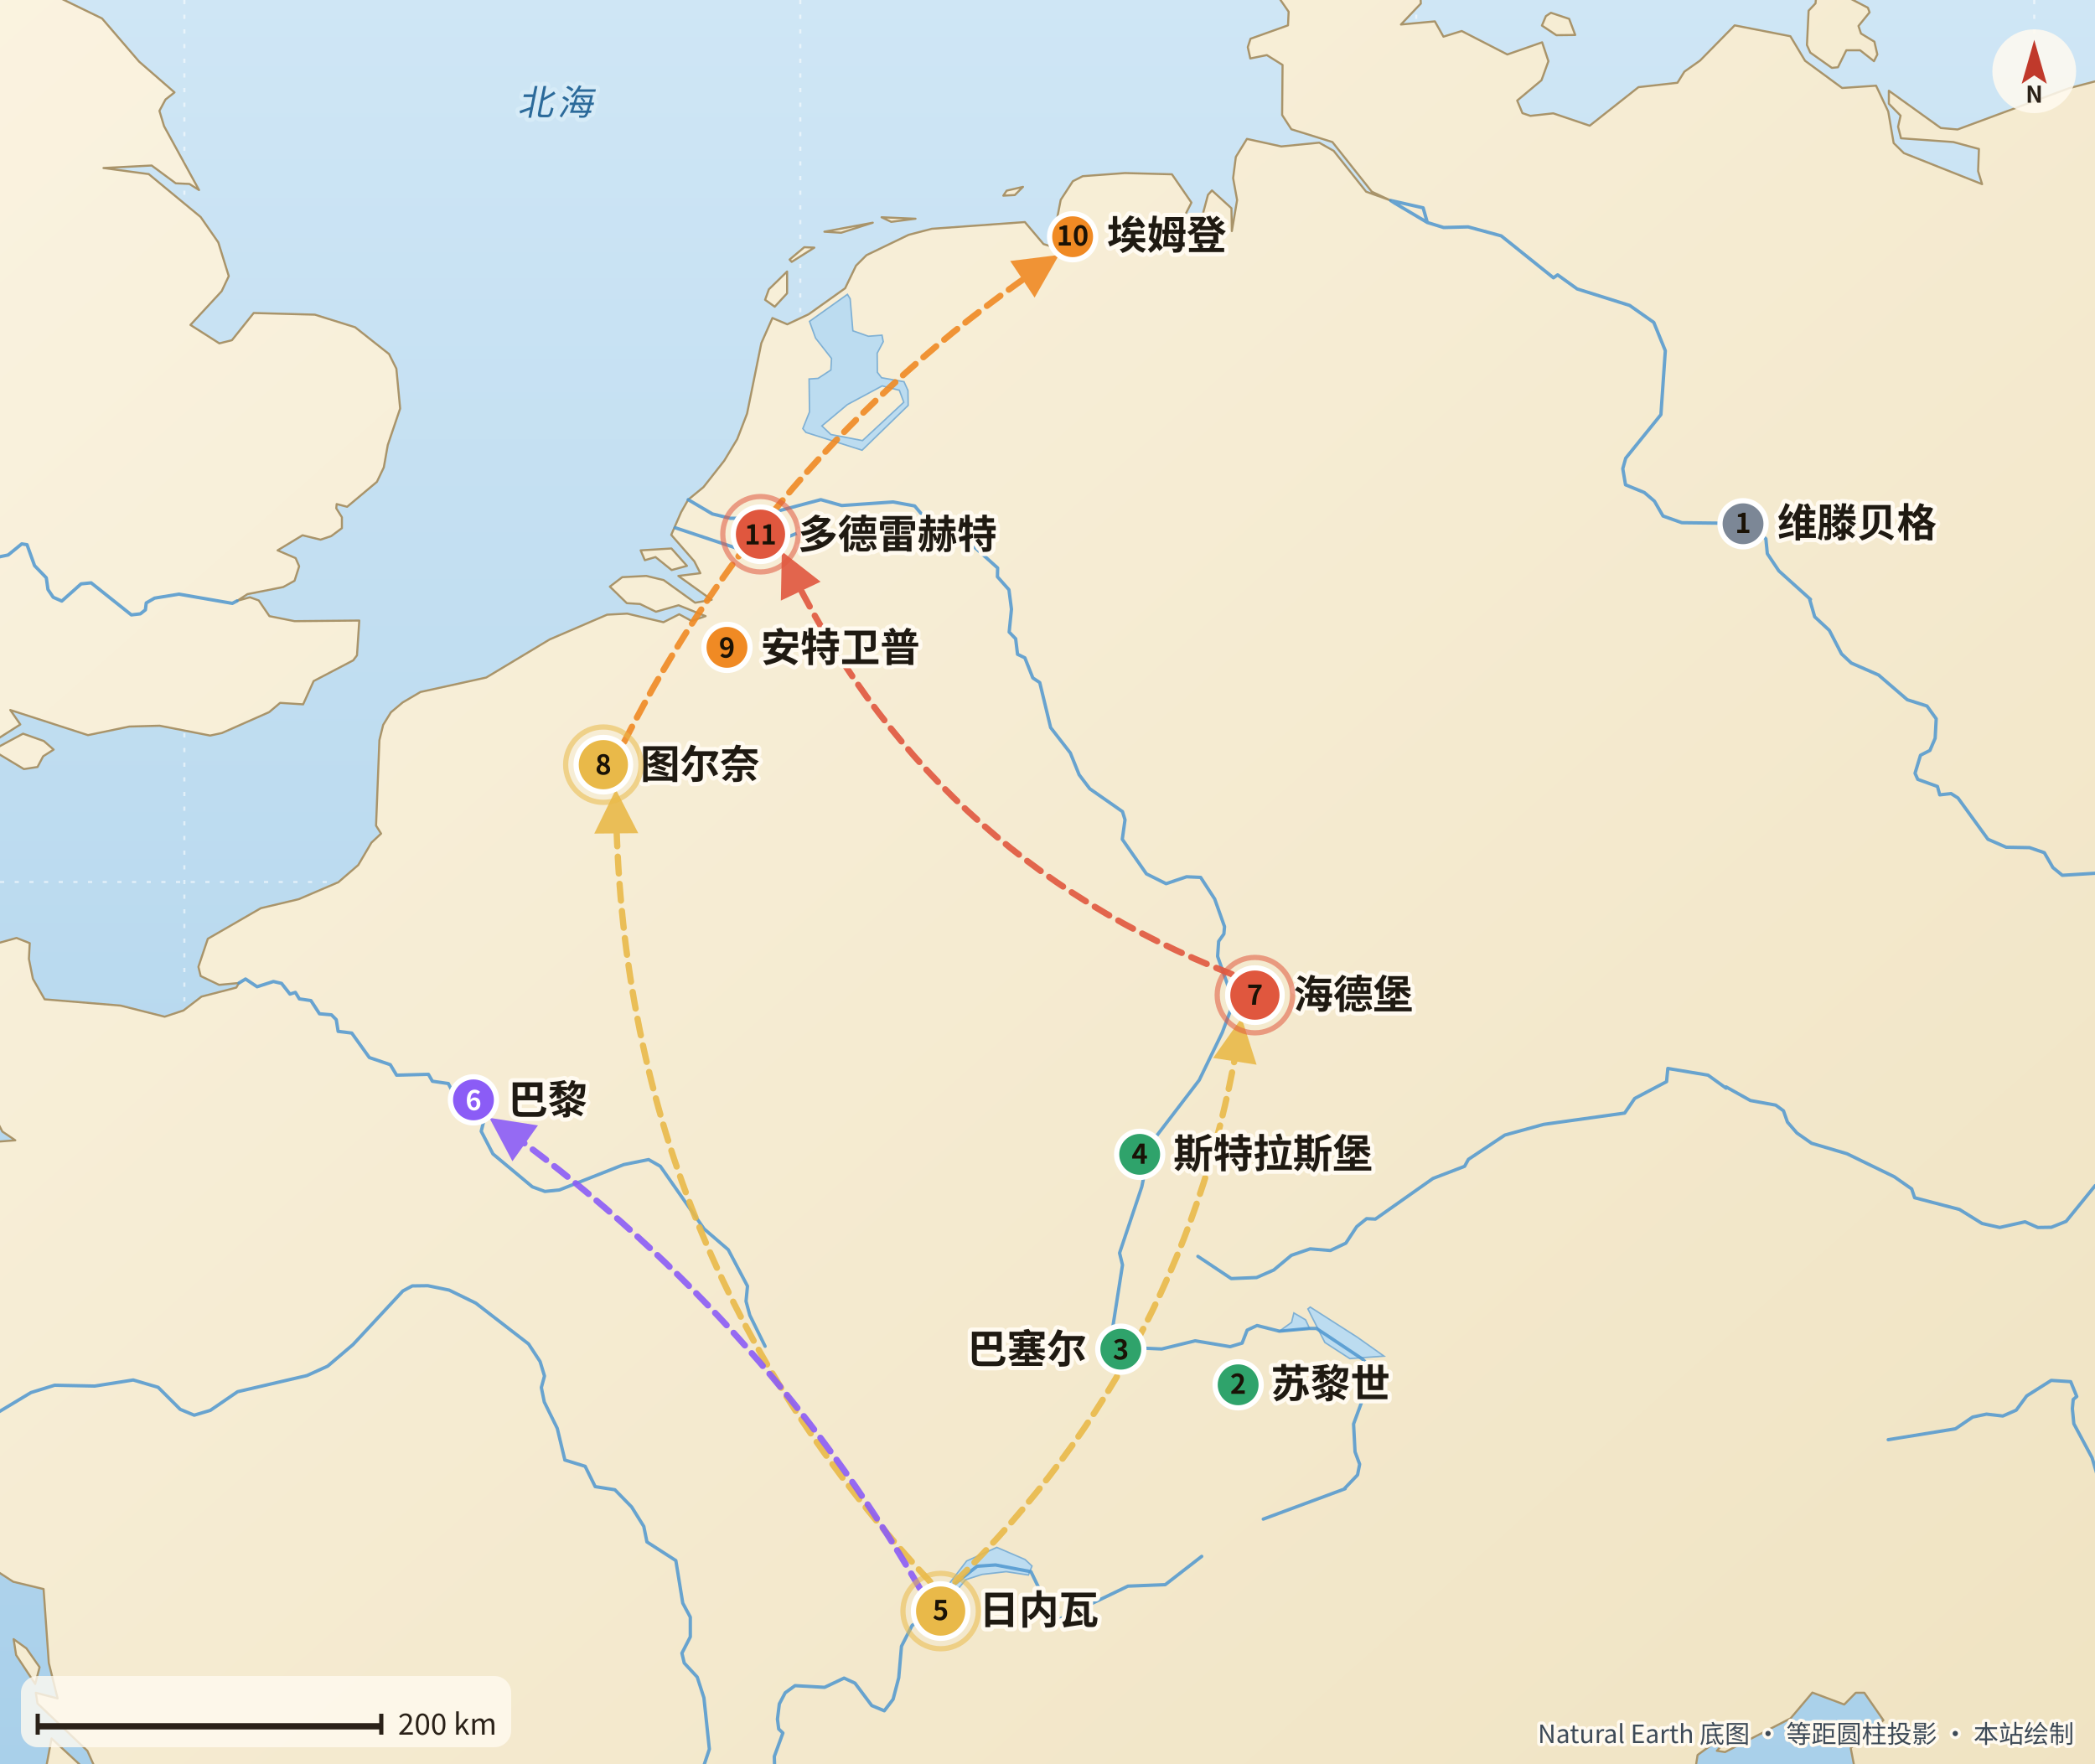
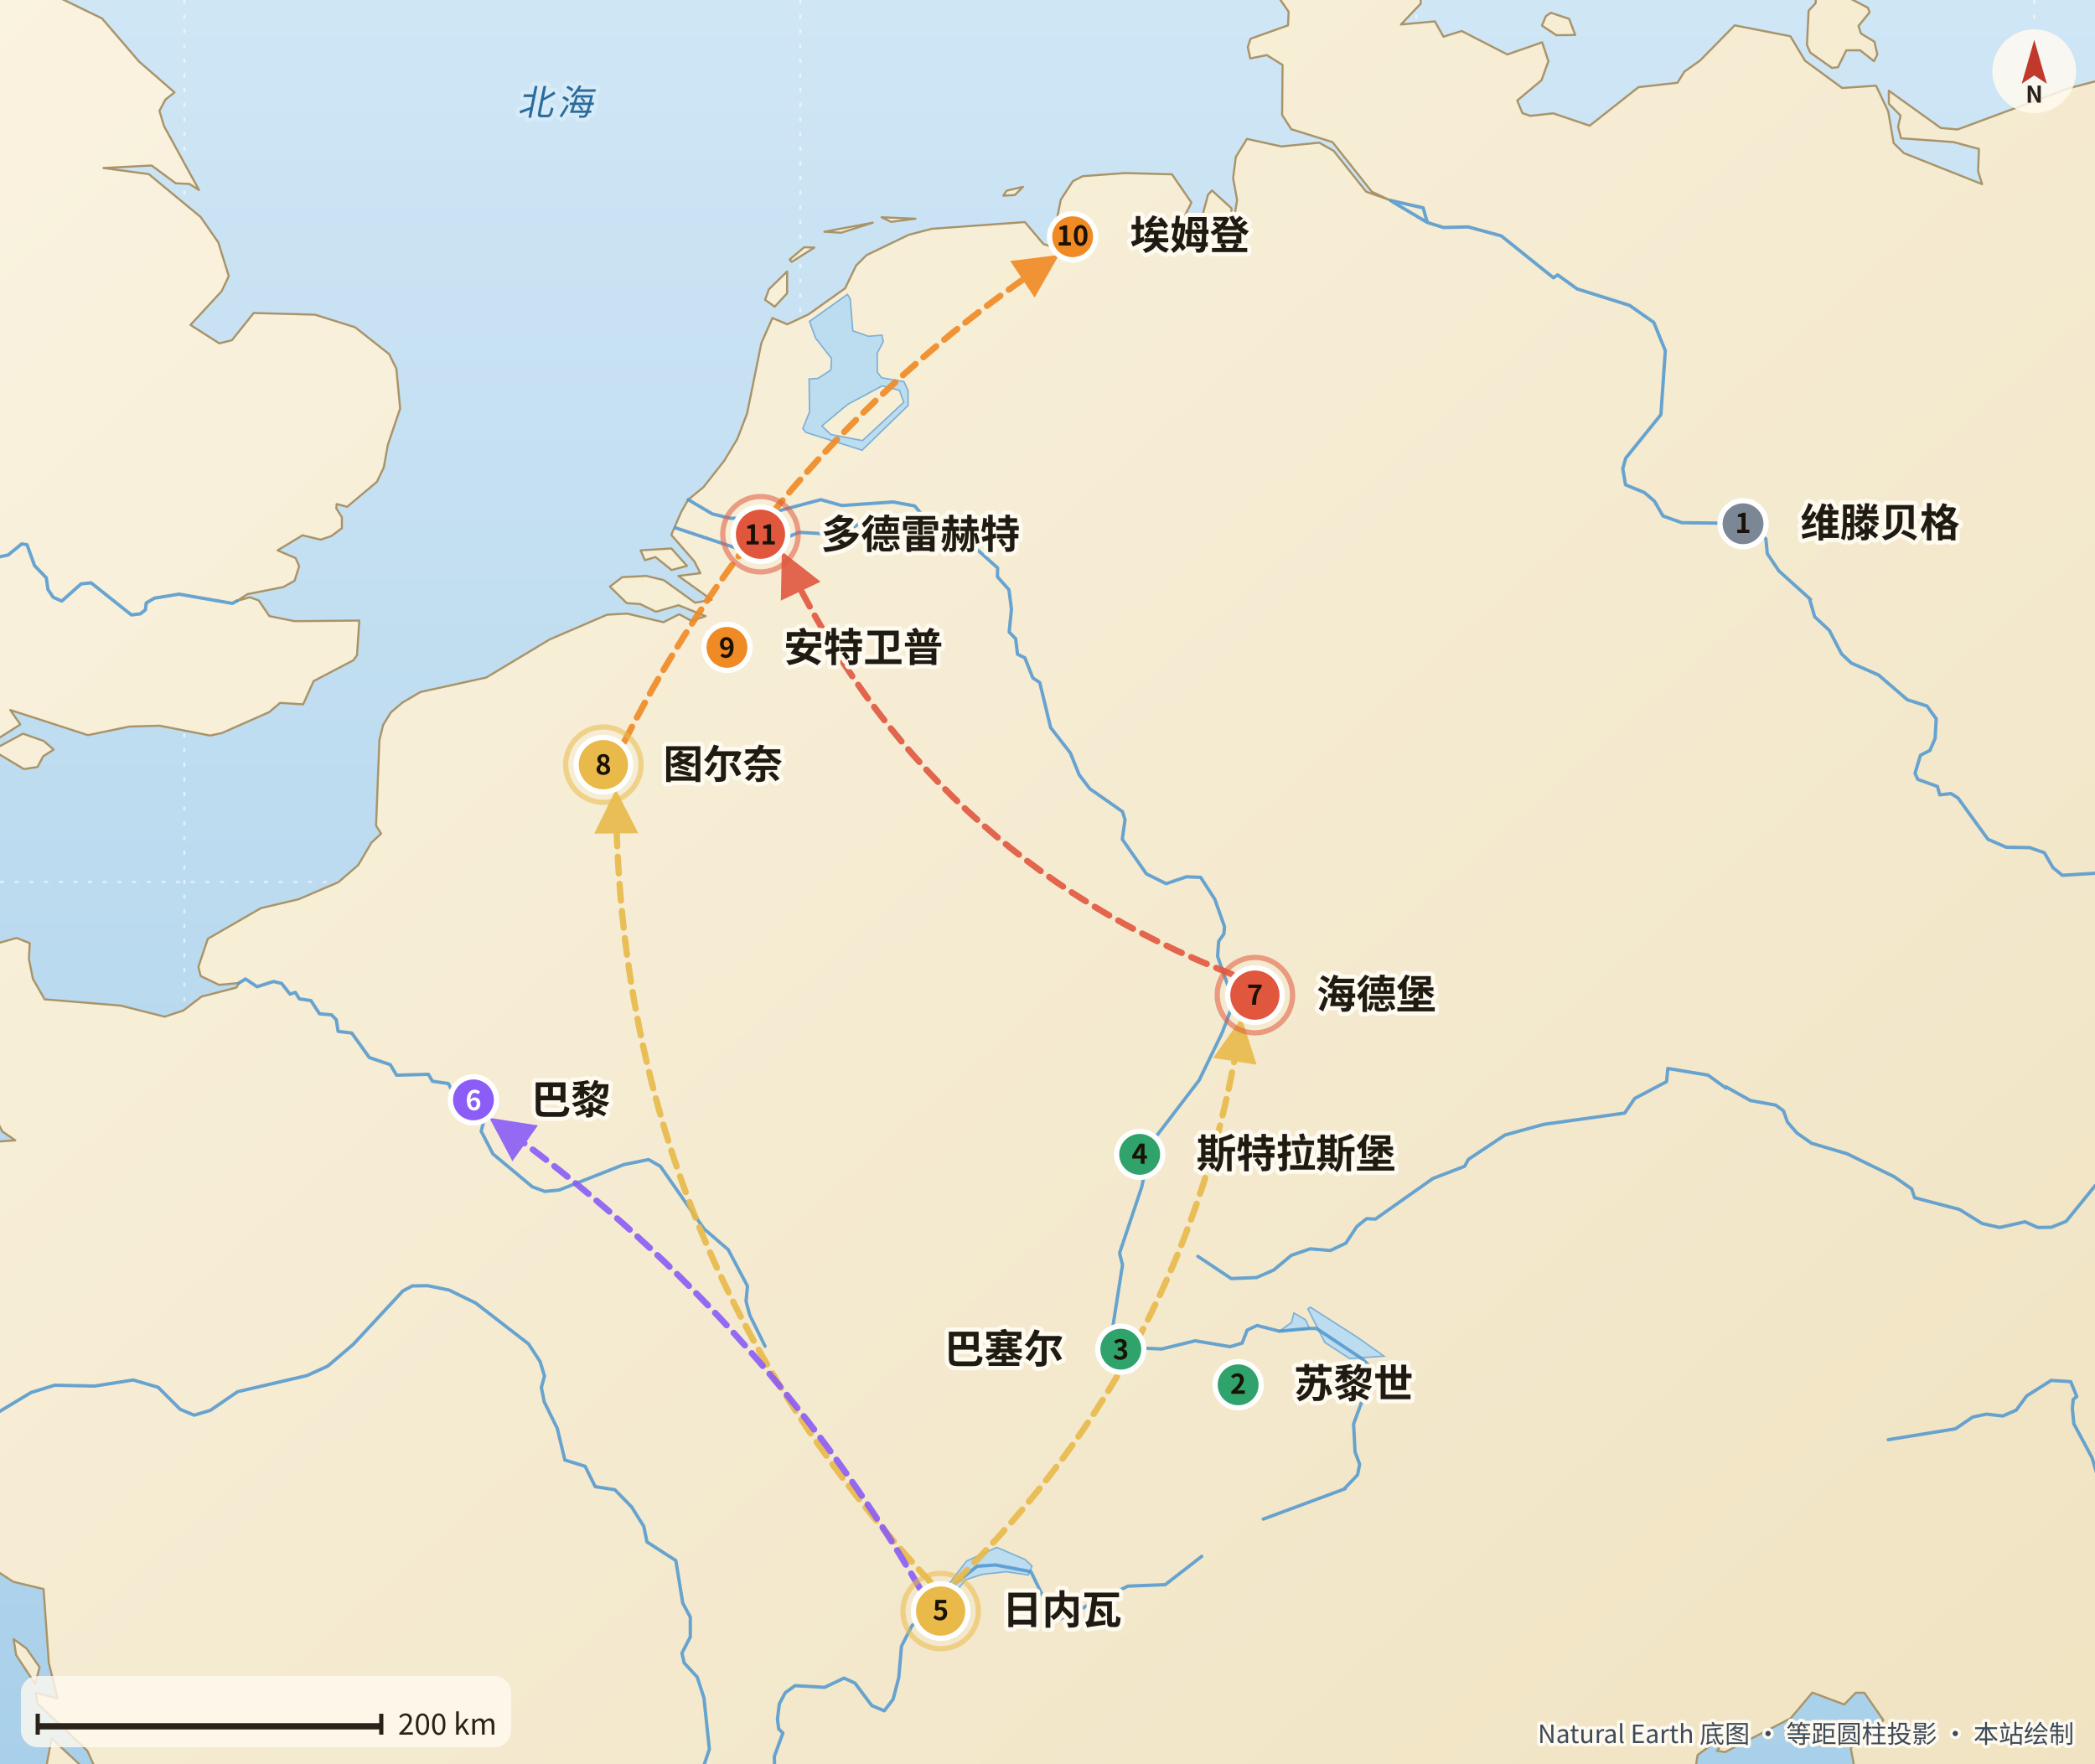
<svg xmlns="http://www.w3.org/2000/svg" viewBox="0 0 1000 842" width="1000" height="842" font-family="'Noto Sans CJK SC','PingFang SC','Microsoft YaHei','Source Han Sans SC',sans-serif">
  <defs>
    <linearGradient id="sea" x1="0" y1="0" x2="0" y2="1">
      <stop offset="0" stop-color="#cfe6f5" />
      <stop offset="1" stop-color="#a9d0ea" />
    </linearGradient>
    <linearGradient id="ld" x1="0" y1="0" x2="1" y2="1">
      <stop offset="0" stop-color="#fbf4e2" />
      <stop offset="1" stop-color="#efe2c0" />
    </linearGradient>
    <marker id="a8b5cf6" viewBox="0 0 10 10" refX="8" refY="5" markerWidth="7" markerHeight="7" orient="auto-start-reverse">
      <path d="M0,0L10,5L0,10z" fill="#8b5cf6" />
    </marker>
    <marker id="ae0573e" viewBox="0 0 10 10" refX="8" refY="5" markerWidth="7" markerHeight="7" orient="auto-start-reverse">
      <path d="M0,0L10,5L0,10z" fill="#e0573e" />
    </marker>
    <marker id="ae9b949" viewBox="0 0 10 10" refX="8" refY="5" markerWidth="7" markerHeight="7" orient="auto-start-reverse">
      <path d="M0,0L10,5L0,10z" fill="#e9b949" />
    </marker>
    <marker id="af08a24" viewBox="0 0 10 10" refX="8" refY="5" markerWidth="7" markerHeight="7" orient="auto-start-reverse">
      <path d="M0,0L10,5L0,10z" fill="#f08a24" />
    </marker>
  </defs>
  <rect width="1000" height="842" fill="url(#sea)" />
  <path d="M88,0V842M382,0V842M676,0V842M971,0V842M0,421H1000" stroke="#ffffff" stroke-opacity=".55" stroke-width="1" stroke-dasharray="2 5" fill="none" />
  <path d="M815.2,-91.5 808.4,-85.8 806.8,-79.3 810.3,-74.5 816.8,-71.9 818.4,-62.8 813.1,-58.3 799.4,-53.8 797.1,-19.7 786.0,-15.8 778.9,-28.9 778.8,-34.1 773.8,-53.7 763.3,-56.0 752.1,-55.3 745.3,-66.7 746.5,-79.2 742.3,-88.4 742.4,-91.5 815.2,-91.5ZM714.9,-91.5 724.7,-66.1 722.7,-61.3 724.0,-55.2 722.7,-48.8 713.2,-41.4 702.5,-41.1 675.8,-51.5 668.2,-69.3 668.3,-83.8 690.8,-91.5 696.9,-91.5 701.4,-87.9 706.2,-87.7 711.5,-91.5 714.9,-91.5ZM-9.1,-88.8 4.5,-39.0 12.3,-15.9 15.7,-9.5 20.3,-5.0 48.7,8.8 66.4,29.4 83.3,44.1 79.0,47.5 76.1,52.9 78.3,60.2 95.0,90.7 90.4,87.8 83.9,87.5 72.4,79.0 49.4,80.2 71.0,83.1 95.8,103.6 104.2,115.7 109.2,131.8 105.8,139.0 90.9,155.1 104.7,163.9 110.7,162.4 121.1,149.4 150.3,150.2 169.5,156.2 185.7,169.0 189.2,176.0 191.0,195.0 185.1,212.4 183.2,223.1 179.9,230.0 165.7,241.9 160.7,240.6 160.5,242.6 163.2,246.9 163.2,252.1 158.1,255.9 153.0,257.6 144.4,255.5 132.5,262.7 141.1,266.4 142.8,270.3 140.6,277.2 135.2,280.2 118.1,283.6 113.2,286.8 119.3,285.1 123.5,286.6 128.6,294.1 140.6,296.5 171.5,296.2 170.4,312.8 168.6,315.2 149.7,325.1 144.7,336.2 133.7,335.5 128.5,339.9 105.9,349.9 100.3,351.1 76.2,346.4 61.7,346.8 42.0,350.9 4.9,338.9 9.7,345.8 -1.0,352.6 -21.5,355.5 -31.2,354.6 -27.2,363.5 -29.3,365.3 -50.0,362.6 -54.9,366.1 -58.8,365.2 -58.8,266.8 -54.9,261.7 -58.8,264.3 -58.8,-91.5 -11.8,-91.5 -9.1,-88.8ZM425.4,105.9 420.8,103.7 437.0,104.4 425.4,105.9ZM377.9,125.0 376.9,123.9 383.9,118.0 388.7,118.2 377.9,125.0ZM401.5,111.1 393.5,110.6 416.6,106.3 401.5,111.1ZM-30.0,495.9 -43.3,496.3 -42.4,488.1 -30.5,491.3 -30.0,495.9ZM973.6,-37.1 963.9,-39.6 952.0,-46.0 953.7,-58.4 956.8,-63.8 978.4,-49.8 978.7,-44.6 973.6,-37.1ZM896.1,26.0 894.5,29.2 887.9,24.0 881.3,24.0 877.3,32.1 874.4,32.4 864.1,25.1 862.5,21.5 863.3,5.1 866.6,1.6 867.1,-3.5 872.8,-8.9 877.8,-9.1 881.8,-1.4 891.6,3.7 892.4,5.9 887.1,12.4 888.3,16.0 894.7,19.9 896.1,26.0ZM826.4,-33.5 815.1,-33.1 805.0,-26.8 801.1,-28.8 803.6,-34.3 809.3,-38.5 810.2,-42.5 824.3,-36.4 826.4,-33.5ZM827.7,-87.3 825.2,-91.5 833.2,-91.5 827.7,-87.3ZM767.0,-21.0 774.0,-21.3 778.8,-19.0 780.3,-7.3 762.2,-2.6 737.4,-15.8 738.7,-31.2 750.5,-32.2 767.0,-21.0ZM701.0,-21.7 696.5,-23.7 688.2,-33.2 706.2,-23.8 701.0,-21.7ZM673.9,-24.9 665.1,-28.0 663.0,-42.1 666.5,-41.9 676.4,-35.4 680.1,-26.2 673.9,-24.9ZM717.0,-13.3 713.0,-23.0 726.9,-41.4 730.9,-51.1 732.4,-50.9 730.6,-42.3 721.5,-18.3 719.7,-13.8 717.0,-13.3ZM742.9,16.8 736.0,12.2 737.9,7.7 740.3,6.1 749.0,9.0 751.9,16.7 742.9,16.8ZM575.6,-15.3 576.2,-28.2 582.7,-42.0 585.4,-41.7 581.8,-35.3 581.2,-27.4 595.9,-26.7 594.2,-24.3 579.3,-22.7 575.6,-15.3ZM16.8,803.8 7.7,790.0 6.5,782.4 12.6,786.8 18.9,795.8 16.8,803.8ZM20.6,361.0 17.9,366.1 11.4,367.1 -0.9,359.7 -3.7,360.0 -0.9,356.6 11.0,350.2 20.9,353.7 25.6,357.8 20.6,361.0ZM369.8,146.4 365.2,143.1 367.0,138.1 375.7,129.6 375.7,140.0 369.8,146.4ZM952.2,882.6 947.8,876.2 941.9,875.3 937.5,869.5 942.6,865.1 945.4,858.0 959.4,880.6 952.2,882.6ZM962.2,904.6 951.7,899.6 951.3,894.6 952.4,892.4 956.1,892.7 962.2,904.6ZM972.4,933.4 965.5,925.6 955.4,906.2 964.6,914.1 980.4,933.4 972.4,933.4ZM940.0,913.2 936.4,908.7 930.1,887.6 929.6,884.0 931.9,880.4 931.8,876.7 928.6,865.3 931.2,863.4 932.8,863.2 934.9,875.7 939.3,881.3 938.4,890.5 940.0,913.2ZM320.5,261.8 327.9,270.1 320.6,272.1 312.9,265.9 307.8,267.4 305.8,262.7 320.5,261.8ZM591.1,-8.1 585.5,-8.3 582.4,-10.4 586.4,-14.4 592.6,-13.6 593.4,-10.3 591.1,-8.1ZM478.9,93.4 480.5,91.0 488.3,89.2 484.4,93.1 478.9,93.4ZM931.9,-84.9 922.0,-72.9 900.4,-75.8 871.8,-68.3 846.2,-74.3 849.4,-80.7 850.6,-91.5 929.3,-91.5 931.9,-84.9ZM969.5,914.9 964.4,905.4 965.1,881.1 962.0,871.1 944.1,851.3 934.5,847.2 930.2,847.6 927.6,852.7 925.7,863.9 909.8,893.6 903.6,893.4 890.0,868.6 883.4,834.4 899.0,821.1 889.9,808.0 885.8,808.0 880.3,813.6 865.1,807.9 854.7,820.2 823.4,836.3 819.5,835.7 825.7,828.7 823.0,828.5 810.3,837.7 807.4,856.4 811.0,859.5 817.2,874.9 824.9,881.5 821.4,892.7 816.7,897.0 810.5,893.9 808.7,903.9 812.8,933.4 615.0,933.4 603.9,931.4 600.2,933.4 13.2,933.4 15.0,918.8 19.4,909.5 24.9,906.9 20.4,900.1 15.0,909.0 18.3,863.7 24.6,829.8 39.6,843.7 43.1,849.8 47.6,870.0 56.0,878.5 50.5,870.3 45.1,843.3 41.7,835.7 17.9,813.1 17.1,808.0 27.5,810.7 23.3,793.8 20.8,758.5 6.3,755.0 -16.9,739.9 -34.9,707.9 -34.7,702.8 -30.5,692.1 -34.2,685.3 -41.0,680.6 -38.2,675.0 -35.8,671.4 -31.0,670.5 -14.3,675.7 -28.0,667.1 -50.2,670.0 -58.8,667.0 -58.8,659.0 -54.6,652.4 -58.8,648.3 -58.8,546.9 -55.7,544.7 -34.1,545.0 -29.6,550.7 -23.9,540.2 -19.1,546.3 7.3,544.3 1.1,540.1 -3.9,530.3 -4.9,494.0 -18.4,467.6 -21.8,458.0 -21.0,449.9 -5.2,451.4 7.9,447.7 14.2,450.2 13.8,457.7 15.7,467.2 21.3,477.0 57.6,480.0 78.6,485.3 87.6,482.3 96.2,475.7 112.8,471.4 114.1,469.2 104.6,470.1 95.8,465.9 94.7,461.5 99.2,448.1 124.5,433.5 142.6,429.2 161.5,421.1 171.0,412.9 177.3,402.2 181.9,397.9 179.5,394.1 181.1,353.3 182.9,346.0 186.6,340.0 192.2,335.3 200.7,330.3 232.1,323.4 262.4,305.2 289.8,293.4 299.4,292.9 316.7,297.0 324.2,293.2 330.1,296.4 336.8,294.1 323.9,288.9 313.1,292.0 305.5,288.3 299.2,287.9 291.1,280.0 297.0,275.5 308.5,274.9 316.8,276.9 331.8,287.7 339.7,286.3 323.8,274.9 334.3,273.6 331.4,267.9 320.4,255.3 325.1,244.5 328.5,238.5 335.8,232.5 345.7,219.9 351.9,209.6 356.6,197.4 363.4,163.8 368.7,151.8 375.8,154.8 386.0,150.0 403.4,137.6 408.6,126.8 413.6,121.8 433.7,112.1 444.8,109.2 489.2,106.0 498.1,116.5 511.6,120.6 503.1,112.0 506.3,95.4 512.1,86.5 516.8,84.1 537.0,82.6 559.4,83.2 568.7,96.7 565.2,103.6 570.6,106.8 573.2,105.7 576.6,93.0 578.5,90.9 587.8,99.4 588.0,110.3 590.5,95.5 588.6,85.0 589.9,74.9 595.2,66.3 611.6,69.9 629.7,68.1 636.6,72.0 652.1,91.5 663.8,95.7 654.8,91.5 636.0,67.8 616.4,61.7 612.0,54.9 612.2,31.0 604.7,26.3 596.8,27.9 595.6,22.5 596.9,18.5 614.8,12.1 615.1,5.6 599.0,-17.6 597.7,-35.3 592.5,-48.9 598.2,-50.9 597.1,-66.7 595.1,-74.9 566.6,-91.5 662.1,-91.5 656.6,-87.6 652.4,-81.7 657.1,-61.0 655.5,-55.3 647.3,-47.2 644.3,-40.2 651.3,-40.3 658.1,-36.6 660.7,-33.7 659.1,-30.0 661.5,-19.0 670.1,-16.5 677.8,-6.8 678.2,1.7 668.7,11.7 684.9,10.2 689.0,17.5 697.7,14.8 719.5,26.0 736.1,20.2 739.1,29.2 735.8,38.3 724.2,48.0 726.7,54.0 730.5,55.3 741.4,54.1 758.8,60.0 782.1,41.6 800.7,39.5 804.0,34.2 811.5,28.9 828.0,12.1 854.6,17.3 861.6,29.0 879.3,42.0 895.5,40.9 901.3,53.2 903.9,68.3 908.8,73.1 946.1,87.9 944.2,81.7 944.6,71.1 932.4,67.8 907.4,66.0 906.0,60.5 907.2,55.2 901.6,49.5 901.6,43.3 926.4,61.1 934.4,61.8 987.6,42.1 1040.4,28.3 1058.8,7.7 1058.8,933.4 985.2,933.4 969.5,914.9Z" fill="url(#ld)" stroke="#a9946a" stroke-width="1" stroke-linejoin="round" fill-rule="evenodd" />
  <path d="M433.5,193.5 411.5,214.9 384.7,206.4 383.2,204.6 386.4,196.6 386.2,180.9 390.5,180.6 396.6,176.6 396.9,171.1 389.3,161.4 386.4,153.4 404.5,140.5 405.8,142.6 407.1,157.9 414.5,160.5 421.0,160.0 421.6,163.1 418.7,168.6 418.8,177.7 420.8,180.3 431.5,182.2 433.4,186.4 433.5,193.5ZM431.4,192.0 429.3,186.3 421.1,184.2 404.5,193.1 392.3,203.3 396.6,207.4 411.7,210.3 431.4,192.0ZM492.6,747.5 490.9,751.8 480.3,750.2 468.8,751.5 461.0,754.0 449.0,768.3 450.5,759.3 461.4,745.1 475.8,738.6 489.3,744.4 492.6,747.5ZM660.6,647.3 644.3,648.5 632.4,640.8 624.3,624.8 625.4,623.9 647.9,638.3 660.6,647.3ZM610.7,635.4 616.5,631.2 617.6,626.7 623.2,630.0 625.1,634.1 610.7,635.4Z" fill="#bcdcf0" stroke="#7fb0d4" stroke-width=".7" />
  <path d="M625.1,634.1 610.7,635.4M628.4,634.1 650.3,648.7M449.0,768.3 455.0,756.6 466.4,747.6 475.2,747.0 492.1,750.2M571.8,599.7 587.7,610.3 599.8,609.8 608.0,606.2 616.4,599.2 625.4,596.1 635.0,596.9 642.4,593.4 647.6,585.5 652.3,581.7 656.5,581.9 684.0,562.5 699.1,556.7 700.9,553.4 718.3,541.8 736.8,536.7 775.5,531.3 780.3,524.3 795.5,516.3 796.1,510.0 815.3,513.2 823.9,519.4M1058.8,584.9 1050.6,574.0 1041.7,569.3 1021.3,569.3 1004.3,565.2 1000.1,565.9 986.2,583.0 979.2,585.8 972.7,585.9 966.6,583.2 954.5,585.9 946.1,584.0 935.3,577.3 913.9,571.7 912.5,567.5 904.2,561.7 881.6,550.7 864.7,545.7 857.7,540.8 853.2,535.6 851.3,530.2 847.6,527.5 835.5,525.3 823.9,518.8M901.3,687.2 933.4,682.0 941.6,676.4 948.2,675.0 956.0,675.9 962.4,673.1 967.4,666.3 979.1,658.9 988.4,659.5 991.3,666.6 989.6,668.0 989.2,672.4 989.9,679.6 998.6,695.8 1004.8,716.8 1007.7,719.6 1031.9,726.4 1041.9,734.8 1058.8,740.9M1004.9,357.6 1006.8,364.8 1013.8,373.2 1013.9,376.6 1022.6,386.9 1022.9,391.0 1018.8,403.0 1018.7,411.2 1010.4,416.2 984.4,417.8 979.9,414.1 975.8,407.0 968.8,404.6 957.6,404.4 948.9,400.6 934.6,380.9 931.3,378.8 925.9,379.4 924.8,375.4 915.4,372.0 914.1,369.1 916.7,360.5 921.2,358.2 923.7,352.4 924.2,343.1 919.8,337.0 910.4,334.0 896.7,322.2 883.7,316.5 879.0,312.1 873.2,300.9 866.2,294.4 863.8,286.1M864.2,286.1 849.1,272.5 843.6,264.3 842.9,257.2 837.7,252.3 828.2,249.8 802.8,249.5 793.8,246.3 789.7,239.2 784.9,235.1 775.9,231.4 774.6,223.7 776.0,218.7 792.8,197.9 794.9,167.4 789.4,153.9 777.9,145.8 752.8,137.9 743.5,131.2 741.5,132.6 716.6,112.6 700.8,108.3 689.1,108.6 681.3,106.2M681.3,106.2 665.8,97.0 663.8,95.7 679.3,99.2 681.3,106.2M401.8,241.3 391.8,238.5 358.6,247.3 348.6,247.4 340.0,245.3 328.5,238.5M443.4,249.6 436.6,241.5 426.3,239.6 401.8,241.3M506.5,905.4 519.2,909.2 524.9,907.2 529.5,897.3 536.4,892.3 539.1,885.4 539.9,874.8 543.0,866.7 548.5,861.2 557.4,858.4 580.0,860.3 588.2,863.8 593.8,868.2 596.7,873.6 606.3,873.6 630.9,865.7 647.4,870.0 653.4,866.7 658.7,870.6 663.6,869.1 665.7,871.2 671.1,866.4 674.1,866.6 679.4,873.0 709.2,885.1 715.6,879.8 716.0,875.9 727.7,871.9 746.4,872.6 753.7,875.9 763.5,885.2 769.1,887.2 799.1,876.7 805.8,877.3 816.3,882.1 824.9,881.5M603.0,725.1 642.1,710.6M641.7,710.6 648.0,704.0 649.0,698.9 646.8,693.0 646.1,679.7 653.5,659.6 654.5,652.8 650.3,648.7M625.1,634.1 628.4,634.1M610.7,635.4 600.0,632.7 595.3,634.9 592.9,641.1 587.2,642.8 570.5,640.0 554.5,643.9 541.1,643.3 533.3,640.0 531.1,633.8 535.8,603.8 534.4,598.1 545.0,566.5 549.3,545.8 572.4,515.6M572.4,515.6 583.4,492.9 587.4,482.2 588.1,476.1 581.2,456.5 581.7,449.3 584.2,445.8 584.5,442.3 579.8,429.1 573.1,418.8 566.4,418.5 556.6,421.8 547.2,417.1 535.7,400.6 537.0,391.3 535.8,387.4 520.2,376.5 515.1,369.8 510.9,359.4 501.5,347.3 496.3,325.8 493.0,323.6 489.2,314.0 485.7,312.3 484.8,304.9 481.7,301.7 482.8,290.8 481.6,281.5 476.1,275.3 476.2,271.1 462.2,258.5 445.9,249.9 428.3,250.4 418.9,248.2 411.3,249.1 405.2,253.2 397.0,255.0 381.5,254.1M449.0,768.3 435.4,775.8 430.3,785.8 429.0,800.8 426.3,811.1 422.1,816.6 416.1,814.1 408.1,803.4 402.9,801.0 393.6,805.4 379.5,804.6 374.8,808.0 372.0,813.3 371.1,820.6 371.7,825.3 373.7,827.2 369.6,838.4 370.0,852.1 374.0,872.8 374.3,886.7 369.4,900.4 369.0,911.7 366.0,917.6 363.8,933.4M573.6,742.9 556.2,756.4 538.4,757.1 505.2,773.1 501.2,769.0 492.1,750.2M365.2,642.6 357.9,627.8 356.1,621.1 356.8,613.9 347.6,596.5 336.1,586.6 315.2,556.7 309.6,553.5 297.7,555.9 267.0,568.0 260.1,568.7 254.1,566.5 235.3,550.8 229.7,540.0 231.2,533.9 229.6,529.8 223.3,526.0 220.6,520.9 216.1,521.2 214.0,517.2 206.4,516.1 204.5,512.8 189.3,513.2 186.3,508.2 176.3,504.8 167.9,493.1 161.4,492.3 160.5,486.7 158.2,484.4 152.5,483.9 148.4,477.6 142.9,476.8 141.0,473.7 138.4,474.5 134.4,469.4 130.5,468.5 122.7,471.0 117.2,467.3 114.1,469.2M-30.7,266.7 -25.8,270.1 -19.1,269.8 3.9,264.9 10.4,259.6 12.9,260.0 16.5,270.0 22.1,275.8 22.9,281.4 25.4,285.1 29.5,286.9 38.7,278.7 43.5,278.2 62.7,293.5 67.0,293.0 69.4,291.1 69.8,287.8 73.8,285.5 85.4,283.6 110.9,288.0 113.2,286.8M381.5,254.1 357.7,263.7 322.3,251.9M104.4,933.4 88.4,918.7 75.1,916.3 68.0,911.9 55.2,894.1 56.7,882.9 56.0,878.5M269.6,696.8 266.0,681.8 259.8,669.2 258.4,662.3 259.9,656.8 257.8,649.9 252.3,641.5 227.1,622.0 214.4,615.8 204.2,613.7 196.8,613.8 192.3,616.2 168.5,641.8 156.4,652.1 146.5,656.6 113.4,664.3 100.4,673.2 92.7,675.5 86.0,672.7 75.5,662.2 63.6,658.7 45.2,661.6 26.1,661.2 14.8,664.7 -3.5,675.7 -14.3,675.7M269.6,696.9 279.3,699.9 284.1,709.6 293.5,711.1 301.5,719.3 307.3,728.6 308.8,736.0 322.6,744.9 325.9,765.2 329.5,771.9 329.5,781.3 325.5,789.1 326.6,793.8 332.8,800.5 336.0,810.4 338.6,834.9 335.3,844.8 328.4,856.8 320.8,860.4 318.2,867.9 318.9,875.1 317.9,881.1 319.3,890.3 333.5,899.1 335.3,894.7" fill="none" stroke="#4f97cf" stroke-width="1.6" stroke-linejoin="round" stroke-linecap="round" opacity=".85" />
  <path d="M444,755 Q296,597 294,381" fill="none" stroke="#e9b949" stroke-width="3" stroke-dasharray="8 5" stroke-linecap="round" marker-end="url(#ae9b949)" opacity=".9" />
  <path d="M456,755 Q568,645 592,490" fill="none" stroke="#e9b949" stroke-width="3" stroke-dasharray="8 5" stroke-linecap="round" marker-end="url(#ae9b949)" opacity=".9" />
  <path d="M588,465 Q442,408 375,267" fill="none" stroke="#e0573e" stroke-width="3" stroke-dasharray="8 5" stroke-linecap="round" marker-end="url(#ae0573e)" opacity=".9" />
  <path d="M298,354 Q370,212 502,124" fill="none" stroke="#f08a24" stroke-width="3" stroke-dasharray="8 5" stroke-linecap="round" marker-end="url(#af08a24)" opacity=".9" />
  <path d="M439,758 Q362,625 237,536" fill="none" stroke="#8b5cf6" stroke-width="3" stroke-dasharray="8 5" stroke-linecap="round" marker-end="url(#a8b5cf6)" opacity=".9" />
-   <text x="467.4" y="775.2" text-anchor="start" font-size="19" font-weight="800" fill="#1f1a12" paint-order="stroke" stroke="#fffaf0" stroke-width="4" stroke-linejoin="round">日内瓦</text>
-   <text x="617.4" y="481.4" text-anchor="start" font-size="19" font-weight="800" fill="#1f1a12" paint-order="stroke" stroke="#fffaf0" stroke-width="4" stroke-linejoin="round">海德堡</text>
-   <text x="305.6" y="371.6" text-anchor="start" font-size="19" font-weight="800" fill="#1f1a12" paint-order="stroke" stroke="#fffaf0" stroke-width="4" stroke-linejoin="round">图尔奈</text>
-   <text x="380.9" y="261.8" text-anchor="start" font-size="19" font-weight="800" fill="#1f1a12" paint-order="stroke" stroke="#fffaf0" stroke-width="4" stroke-linejoin="round">多德雷赫特</text>
-   <text x="848.4" y="256.3" text-anchor="start" font-size="19" font-weight="600" fill="#1f1a12" paint-order="stroke" stroke="#fffaf0" stroke-width="4" stroke-linejoin="round">维滕贝格</text>
-   <text x="606.6" y="667.2" text-anchor="start" font-size="19" font-weight="600" fill="#1f1a12" paint-order="stroke" stroke="#fffaf0" stroke-width="4" stroke-linejoin="round">苏黎世</text>
-   <text x="518.7" y="650.7" text-anchor="end" font-size="19" font-weight="600" fill="#1f1a12" paint-order="stroke" stroke="#fffaf0" stroke-width="4" stroke-linejoin="round">巴塞尔</text>
-   <text x="560.1" y="557.4" text-anchor="start" font-size="19" font-weight="600" fill="#1f1a12" paint-order="stroke" stroke="#fffaf0" stroke-width="4" stroke-linejoin="round">斯特拉斯堡</text>
-   <text x="242.5" y="531.7" text-anchor="start" font-size="19" font-weight="600" fill="#1f1a12" paint-order="stroke" stroke="#fffaf0" stroke-width="4" stroke-linejoin="round">巴黎</text>
-   <text x="363.1" y="315.8" text-anchor="start" font-size="19" font-weight="600" fill="#1f1a12" paint-order="stroke" stroke="#fffaf0" stroke-width="4" stroke-linejoin="round">安特卫普</text>
-   <text x="528.4" y="119.0" text-anchor="start" font-size="19" font-weight="600" fill="#1f1a12" paint-order="stroke" stroke="#fffaf0" stroke-width="4" stroke-linejoin="round">埃姆登</text>
+   <text x="478.4" y="775.2" text-anchor="start" font-size="19" font-weight="800" fill="#1f1a12" paint-order="stroke" stroke="#fffaf0" stroke-width="4" stroke-linejoin="round">日内瓦</text>
+   <text x="628.4" y="481.4" text-anchor="start" font-size="19" font-weight="800" fill="#1f1a12" paint-order="stroke" stroke="#fffaf0" stroke-width="4" stroke-linejoin="round">海德堡</text>
+   <text x="316.6" y="371.6" text-anchor="start" font-size="19" font-weight="800" fill="#1f1a12" paint-order="stroke" stroke="#fffaf0" stroke-width="4" stroke-linejoin="round">图尔奈</text>
+   <text x="391.9" y="261.8" text-anchor="start" font-size="19" font-weight="800" fill="#1f1a12" paint-order="stroke" stroke="#fffaf0" stroke-width="4" stroke-linejoin="round">多德雷赫特</text>
+   <text x="859.4" y="256.3" text-anchor="start" font-size="19" font-weight="600" fill="#1f1a12" paint-order="stroke" stroke="#fffaf0" stroke-width="4" stroke-linejoin="round">维滕贝格</text>
+   <text x="617.6" y="667.2" text-anchor="start" font-size="19" font-weight="600" fill="#1f1a12" paint-order="stroke" stroke="#fffaf0" stroke-width="4" stroke-linejoin="round">苏黎世</text>
+   <text x="507.7" y="650.7" text-anchor="end" font-size="19" font-weight="600" fill="#1f1a12" paint-order="stroke" stroke="#fffaf0" stroke-width="4" stroke-linejoin="round">巴塞尔</text>
+   <text x="571.1" y="557.4" text-anchor="start" font-size="19" font-weight="600" fill="#1f1a12" paint-order="stroke" stroke="#fffaf0" stroke-width="4" stroke-linejoin="round">斯特拉斯堡</text>
+   <text x="253.5" y="531.7" text-anchor="start" font-size="19" font-weight="600" fill="#1f1a12" paint-order="stroke" stroke="#fffaf0" stroke-width="4" stroke-linejoin="round">巴黎</text>
+   <text x="374.1" y="315.8" text-anchor="start" font-size="19" font-weight="600" fill="#1f1a12" paint-order="stroke" stroke="#fffaf0" stroke-width="4" stroke-linejoin="round">安特卫普</text>
+   <text x="539.4" y="119.0" text-anchor="start" font-size="19" font-weight="600" fill="#1f1a12" paint-order="stroke" stroke="#fffaf0" stroke-width="4" stroke-linejoin="round">埃姆登</text>
  <text x="265" y="55" text-anchor="middle" font-size="17" font-style="italic" fill="#2b6a9a" letter-spacing="2" paint-order="stroke" stroke="#d6ebf7" stroke-width="4" stroke-linejoin="round">北海</text>
  <circle cx="832" cy="250" r="11" fill="#7c8796" stroke="#ffffff" stroke-width="2.5" />
  <text x="832" y="254.4" text-anchor="middle" font-size="13" font-weight="800" fill="#1a1206">1</text>
  <circle cx="591" cy="661" r="11" fill="#2fa36b" stroke="#ffffff" stroke-width="2.5" />
  <text x="591" y="665.3" text-anchor="middle" font-size="13" font-weight="800" fill="#1a1206">2</text>
  <circle cx="535" cy="644" r="11" fill="#2fa36b" stroke="#ffffff" stroke-width="2.5" />
  <text x="535" y="648.9" text-anchor="middle" font-size="13" font-weight="800" fill="#1a1206">3</text>
  <circle cx="544" cy="551" r="11" fill="#2fa36b" stroke="#ffffff" stroke-width="2.5" />
  <text x="544" y="555.5" text-anchor="middle" font-size="13" font-weight="800" fill="#1a1206">4</text>
  <circle cx="449" cy="769" r="18" fill="none" stroke="#e9b949" stroke-width="2.5" opacity=".55" />
  <circle cx="449" cy="769" r="13" fill="#e9b949" stroke="#ffffff" stroke-width="2.5" />
  <text x="449" y="773.3" text-anchor="middle" font-size="13" font-weight="800" fill="#1a1206">5</text>
  <circle cx="226" cy="525" r="11" fill="#8b5cf6" stroke="#ffffff" stroke-width="2.5" />
  <text x="226" y="529.9" text-anchor="middle" font-size="13" font-weight="800" fill="#ffffff">6</text>
  <circle cx="599" cy="475" r="18" fill="none" stroke="#e0573e" stroke-width="2.5" opacity=".55" />
  <circle cx="599" cy="475" r="13" fill="#e0573e" stroke="#ffffff" stroke-width="2.5" />
  <text x="599" y="479.6" text-anchor="middle" font-size="13" font-weight="800" fill="#1a1206">7</text>
  <circle cx="288" cy="365" r="18" fill="none" stroke="#e9b949" stroke-width="2.5" opacity=".55" />
  <circle cx="288" cy="365" r="13" fill="#e9b949" stroke="#ffffff" stroke-width="2.5" />
  <text x="288" y="369.7" text-anchor="middle" font-size="13" font-weight="800" fill="#1a1206">8</text>
  <circle cx="347" cy="309" r="11" fill="#f08a24" stroke="#ffffff" stroke-width="2.5" />
  <text x="347" y="313.9" text-anchor="middle" font-size="13" font-weight="800" fill="#1a1206">9</text>
  <circle cx="512" cy="113" r="11" fill="#f08a24" stroke="#ffffff" stroke-width="2.5" />
  <text x="512" y="117.2" text-anchor="middle" font-size="13" font-weight="800" fill="#1a1206">10</text>
  <circle cx="363" cy="255" r="18" fill="none" stroke="#e0573e" stroke-width="2.5" opacity=".55" />
  <circle cx="363" cy="255" r="13" fill="#e0573e" stroke="#ffffff" stroke-width="2.5" />
  <text x="363" y="259.9" text-anchor="middle" font-size="13" font-weight="800" fill="#1a1206">11</text>
  <g transform="translate(18,824)">
    <rect x="-8" y="-24" width="234" height="34" rx="8" fill="#fffaf0" opacity=".8" />
    <path d="M0,0H164" stroke="#2a2118" stroke-width="3" />
    <path d="M0,-6V4M164,-6V4" stroke="#2a2118" stroke-width="2" />
    <text x="172" y="4" font-size="14" fill="#2a2118">200 km</text>
  </g>
  <g transform="translate(971,34)">
    <circle r="20" fill="#fffaf0" opacity=".85" />
    <path d="M0,-15L6,6L0,2L-6,6z" fill="#c0392b" />
    <text y="15" text-anchor="middle" font-size="11" font-weight="800" fill="#2a2118">N</text>
  </g>
  <text x="990" y="832" text-anchor="end" font-size="12" fill="#3d4a57" paint-order="stroke" stroke="#fffaf0" stroke-width="3" stroke-linejoin="round">Natural Earth 底图 · 等距圆柱投影 · 本站绘制</text>
</svg>
